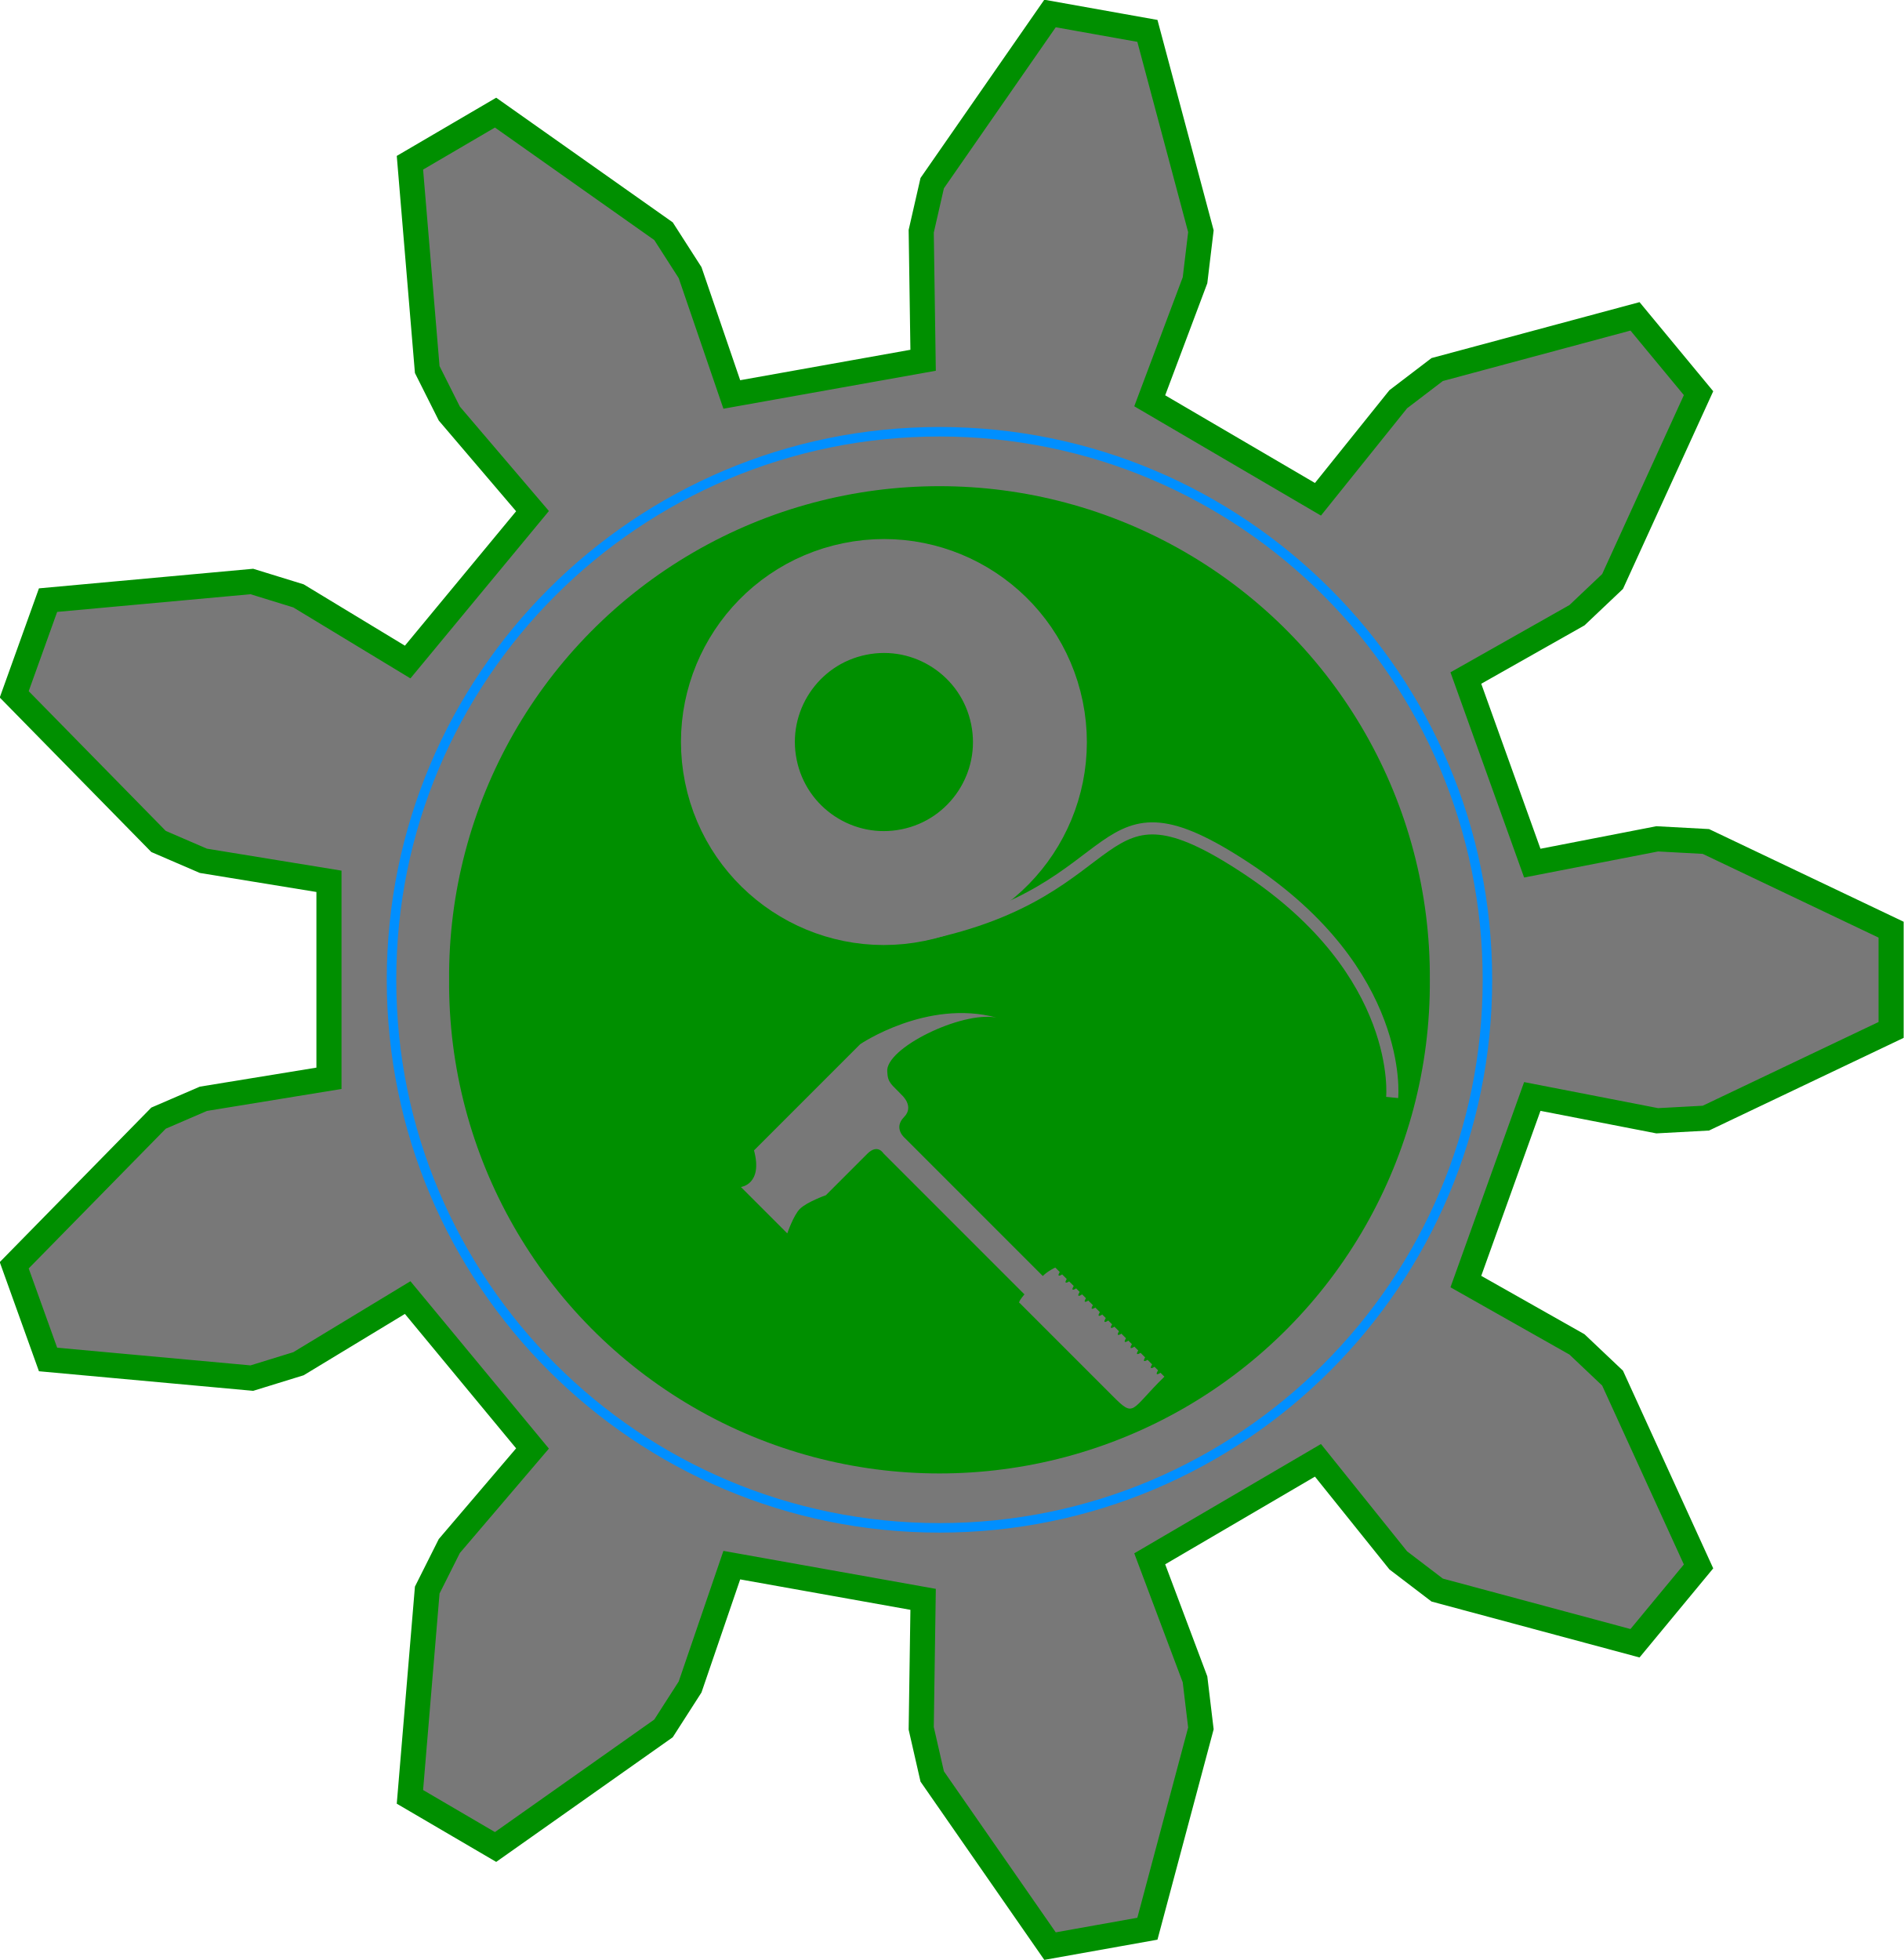
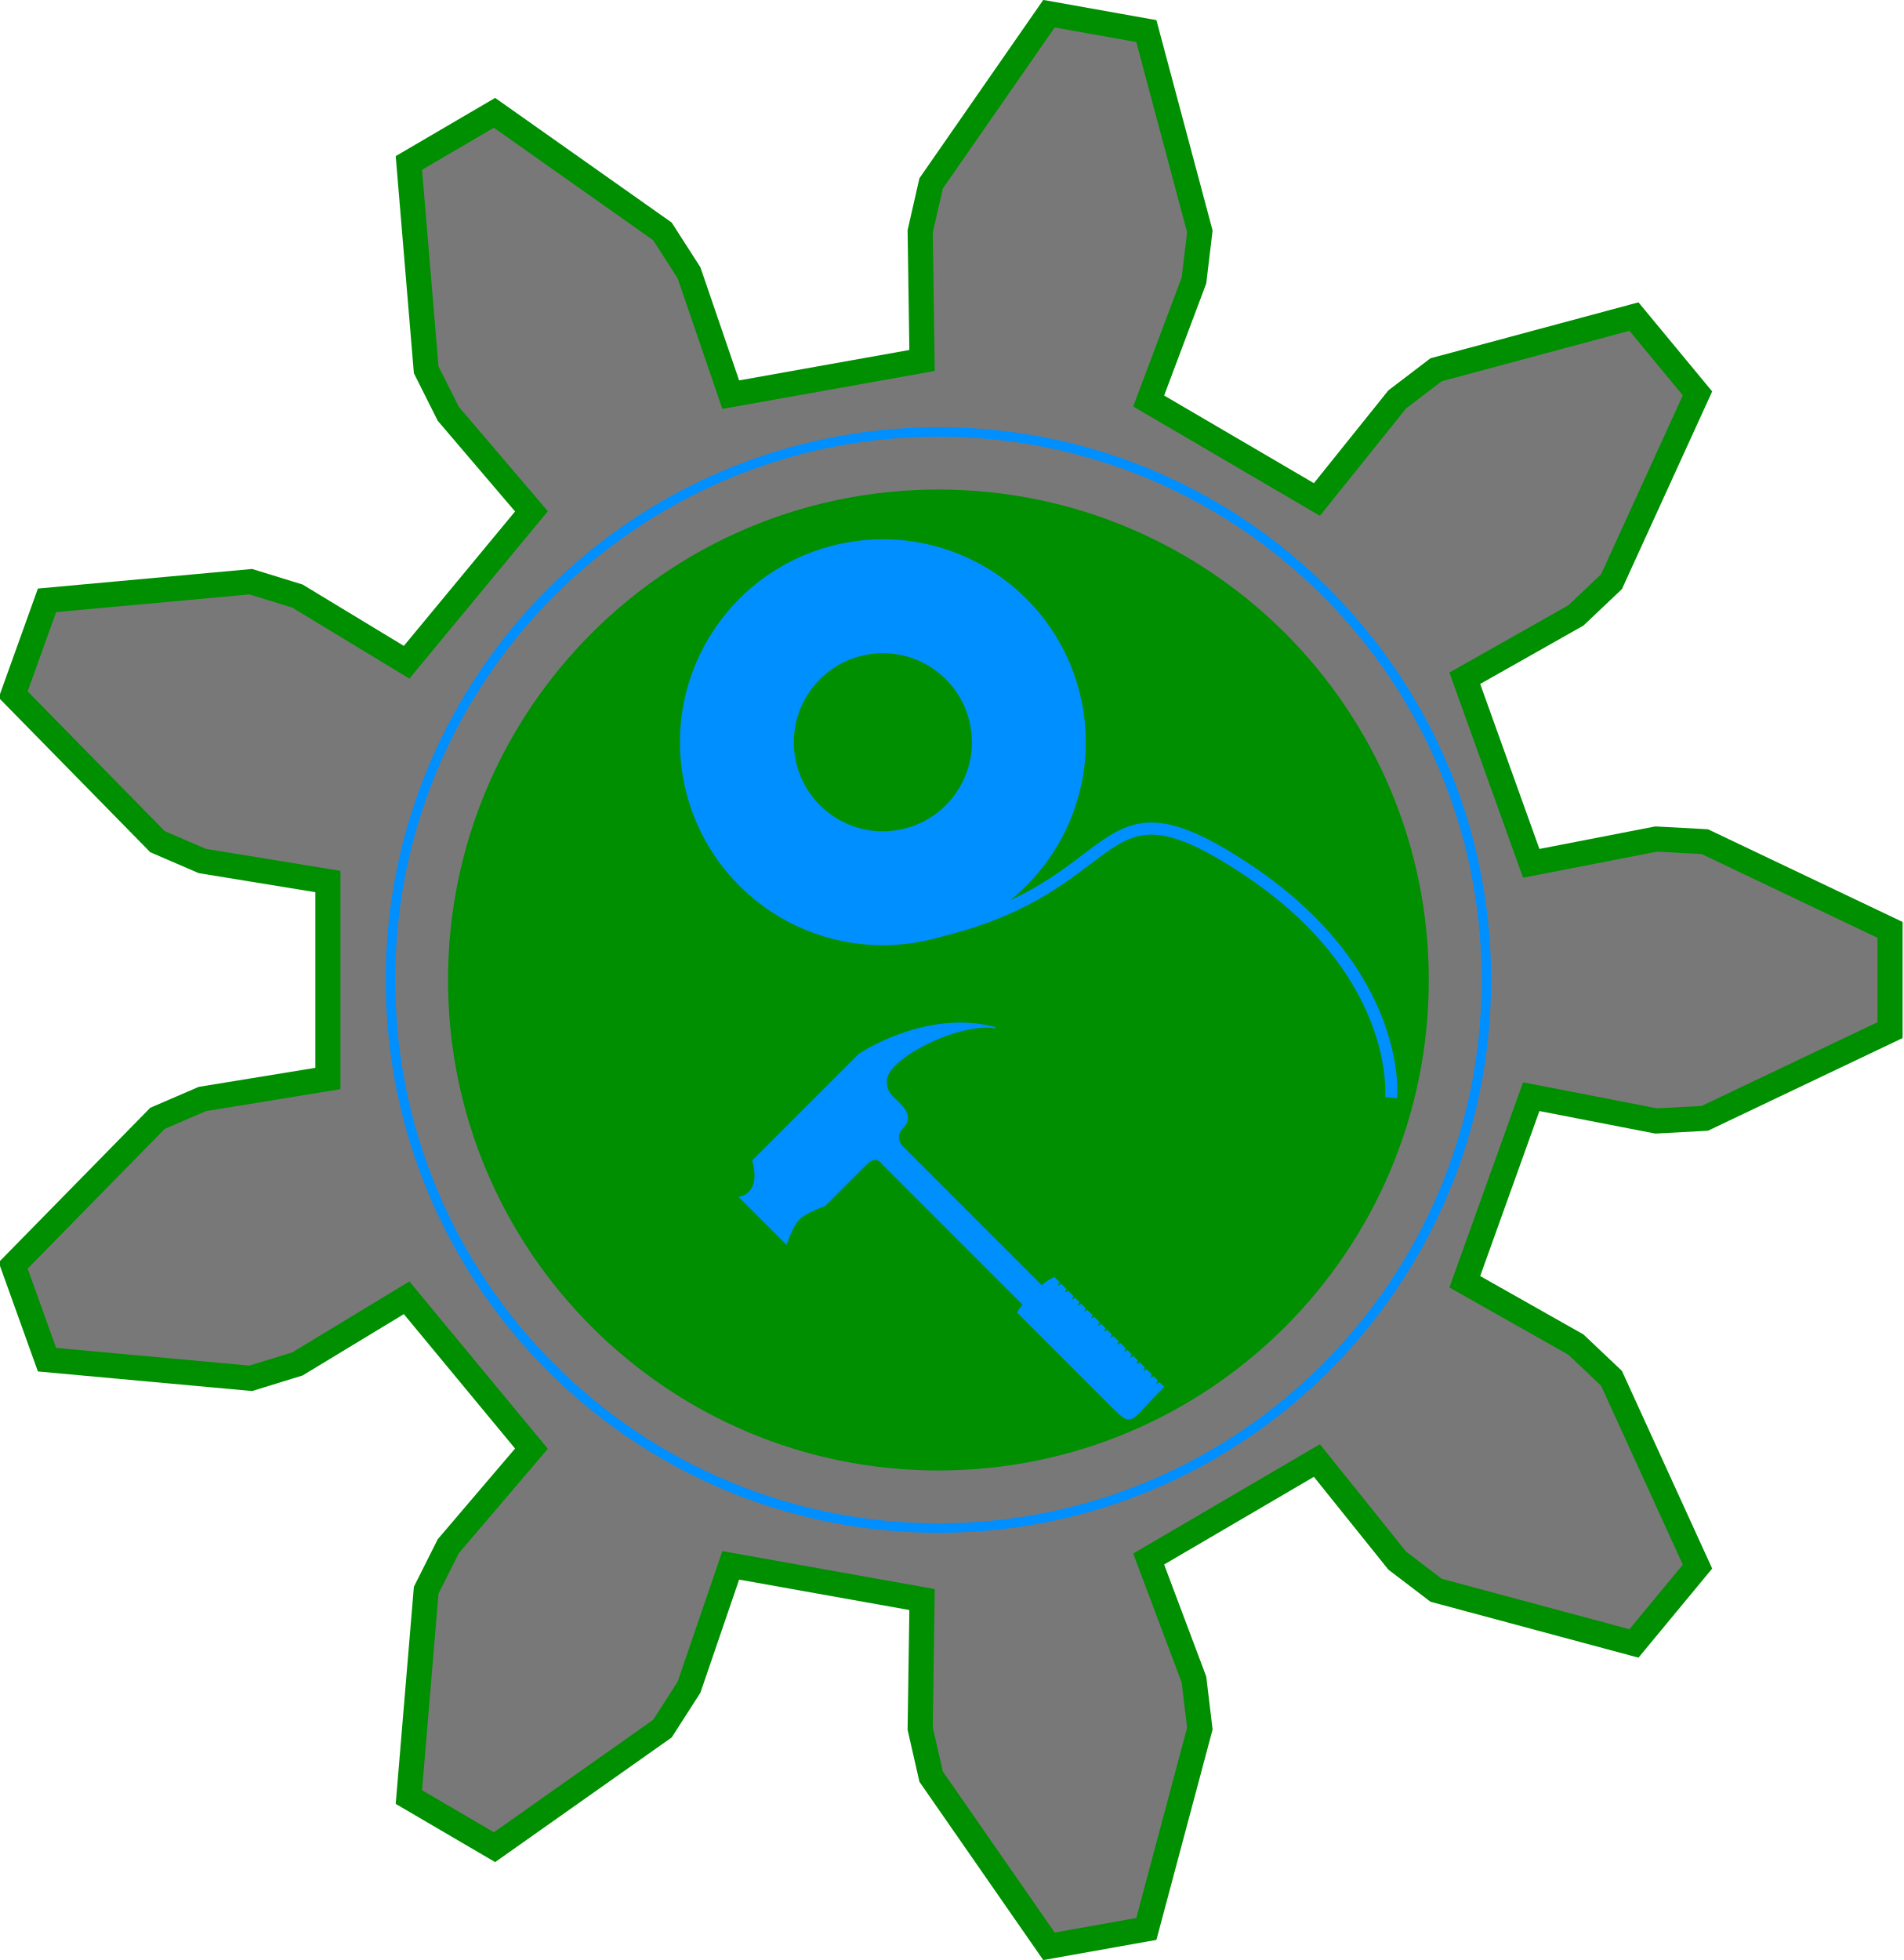
<svg xmlns="http://www.w3.org/2000/svg" width="576.778" height="593.88" id="svg3033" version="1.1">
  <defs id="defs3035" />
  <g id="layer1" transform="translate(-57.00621,113.0894)">
    <g transform="translate(53.67438,-907.517)" id="g4147">
      <g id="g3070">
        <g id="g3014">
-           <g id="g3012" transform="translate(93,361)">
-             <path id="path3050" d="m 374.698,694.957 37.858,-7.361 14.747,0.797 56.134,26.725 0,30.379 -56.134,26.725 -14.747,0.797 -37.858,-7.361 -20.134,56.086 33.673,19.035 10.789,10.218 26.057,57.058 -19.258,23.278 -59.949,-16.116 -11.801,-9 -24.335,-30.31 -50.981,29.843 13.727,36.522 1.783,14.86 -16.213,60.697 -29.51,5.27 -35.705,-51.405 -3.332,-14.584 0.574,-39.081 -57.977,-10.364 -12.64,36.921 -8.054,12.547 -50.898,35.932 -25.951,-15.19 5.243,-62.658 6.694,-13.344 25.211,-29.559 -37.835,-45.722 -33.091,20.046 -14.128,4.358 -61.762,-5.645 -10.252,-28.548 43.736,-44.58 13.584,-5.86 38.062,-6.212 0,-59.686 -38.062,-6.212 -13.584,-5.86 -43.736,-44.58 10.252,-28.548 61.762,-5.645 14.128,4.358 33.091,20.046 37.835,-45.722 -25.211,-29.559 -6.694,-13.344 -5.243,-62.658 25.951,-15.19 50.898,35.932 8.054,12.547 12.64,36.921 57.977,-10.364 -0.574,-39.081 3.332,-14.584 35.705,-51.405 29.51,5.27 16.213,60.697 -1.783,14.86 -13.727,36.522 50.981,29.843 24.335,-30.31 11.801,-9 59.949,-16.116 19.258,23.278 -26.057,57.058 -10.789,10.218 -33.673,19.035 z" style="fill:#787878;fill-opacity:1;stroke:#008f00;stroke-width:7.607;stroke-opacity:1" />
-             <path style="fill:#008f00;fill-opacity:1;fill-rule:nonzero;stroke:#008f00;stroke-width:1.25;stroke-linejoin:bevel;stroke-miterlimit:4;stroke-opacity:1;stroke-dasharray:none" id="path2990-1" d="m 321.875,555.175 a 22.688,22.688 0 1 1 -45.375,0 22.688,22.688 0 1 1 45.375,0 z" transform="matrix(6.374618,0,0,6.374618,-1712.166,-2808.719)" />
-             <g id="g3819-4" transform="matrix(7.620501,-1.554312,1.554312,7.620501,-3220.662,-2993.902)">
-               <path transform="matrix(0.110955,0,0,0.110955,312.6621,482.1942)" d="m 246.78,588.147 c 0,28.313 -22.952,51.265 -51.265,51.265 -28.313,0 -51.265,-22.952 -51.265,-51.265 0,-28.313 22.952,-51.265 51.265,-51.265 28.313,0 51.265,22.952 51.265,51.265 z" id="path3813-2" style="fill:none;stroke:#787878;stroke-width:40;stroke-linejoin:bevel;stroke-miterlimit:4;stroke-opacity:1;stroke-dasharray:none" />
-               <path id="path3817-3" d="m 334.355,555.106 c 8.43,0 7.654,-5.213 12.867,0 5.213,5.213 3.771,9.872 3.771,9.872 l 0,0" style="fill:none;stroke:#787878;stroke-width:0.471;stroke-linecap:butt;stroke-linejoin:miter;stroke-miterlimit:4;stroke-opacity:1;stroke-dasharray:none" />
+           <g id="g3764" transform="translate(344.1427,165.7247)">
+             <g transform="translate(-251.462,195.335)" id="g3012">
+               <path style="fill:#787878;fill-opacity:1;stroke:#008f00;stroke-width:7.607;stroke-opacity:1" d="m 374.698,694.957 37.858,-7.361 14.747,0.797 56.134,26.725 0,30.379 -56.134,26.725 -14.747,0.797 -37.858,-7.361 -20.134,56.086 33.673,19.035 10.789,10.218 26.057,57.058 -19.258,23.278 -59.949,-16.116 -11.801,-9 -24.335,-30.31 -50.981,29.843 13.727,36.522 1.783,14.86 -16.213,60.697 -29.51,5.27 -35.705,-51.405 -3.332,-14.584 0.574,-39.081 -57.977,-10.364 -12.64,36.921 -8.054,12.547 -50.898,35.932 -25.951,-15.19 5.243,-62.658 6.694,-13.344 25.211,-29.559 -37.835,-45.722 -33.091,20.046 -14.128,4.358 -61.762,-5.645 -10.252,-28.548 43.736,-44.58 13.584,-5.86 38.062,-6.212 0,-59.686 -38.062,-6.212 -13.584,-5.86 -43.736,-44.58 10.252,-28.548 61.762,-5.645 14.128,4.358 33.091,20.046 37.835,-45.722 -25.211,-29.559 -6.694,-13.344 -5.243,-62.658 25.951,-15.19 50.898,35.932 8.054,12.547 12.64,36.921 57.977,-10.364 -0.574,-39.081 3.332,-14.584 35.705,-51.405 29.51,5.27 16.213,60.697 -1.783,14.86 -13.727,36.522 50.981,29.843 24.335,-30.31 11.801,-9 59.949,-16.116 19.258,23.278 -26.057,57.058 -10.789,10.218 -33.673,19.035 z" id="path3050" />
+               <path transform="matrix(6.374618,0,0,6.374618,-1712.166,-2808.719)" d="m 321.875,555.175 c 0,12.53 -10.158,22.688 -22.688,22.688 -12.53,0 -22.688,-10.158 -22.688,-22.688 0,-12.53 10.158,-22.688 22.688,-22.688 12.53,0 22.688,10.158 22.688,22.688 z" id="path2990-1" style="fill:#008f00;fill-opacity:1;fill-rule:nonzero;stroke:#008f00;stroke-width:1.25;stroke-linejoin:bevel;stroke-miterlimit:4;stroke-opacity:1;stroke-dasharray:none" />
+               <g style="stroke:#008fff;stroke-opacity:1" transform="matrix(7.620501,-1.554312,1.554312,7.620501,-3220.662,-2993.902)" id="g3819-4">
+                 <path style="fill:none;stroke:#008fff;stroke-width:40;stroke-linejoin:bevel;stroke-miterlimit:4;stroke-opacity:1;stroke-dasharray:none" id="path3813-2" d="m 246.78,588.147 c 0,28.313 -22.952,51.265 -51.265,51.265 -28.313,0 -51.265,-22.952 -51.265,-51.265 0,-28.313 22.952,-51.265 51.265,-51.265 28.313,0 51.265,22.952 51.265,51.265 z" transform="matrix(0.110955,0,0,0.110955,312.6621,482.1942)" />
+                 <path style="fill:none;stroke:#008fff;stroke-width:0.471;stroke-linecap:butt;stroke-linejoin:miter;stroke-miterlimit:4;stroke-opacity:1;stroke-dasharray:none" d="m 334.355,555.106 c 8.43,0 7.654,-5.213 12.867,0 5.213,5.213 3.771,9.872 3.771,9.872 l 0,0" id="path3817-3" />
+               </g>
+               <g id="g3808-2" transform="translate(-85.09251,459.9174)">
+                 <path transform="matrix(2.302409,0,0,2.302409,-1178.599,-202.1751)" d="m 705.693,205.248 c 0,39.833 -32.291,72.125 -72.125,72.125 -39.833,0 -72.125,-32.291 -72.125,-72.125 0,-39.833 32.291,-72.125 72.125,-72.125 39.833,0 72.125,32.291 72.125,72.125 z" id="path3038-2" style="fill:none;stroke:#008fff;stroke-width:1.25;stroke-linejoin:bevel;stroke-miterlimit:4;stroke-opacity:1;stroke-dasharray:none" />
+               </g>
            </g>
-             <g transform="translate(-85.09251,459.9174)" id="g3808-2">
-               <path style="fill:none;stroke:#008fff;stroke-width:1.25;stroke-linejoin:bevel;stroke-miterlimit:4;stroke-opacity:1;stroke-dasharray:none" id="path3038-2" d="m 705.693,205.248 c 0,39.833 -32.291,72.125 -72.125,72.125 -39.833,0 -72.125,-32.291 -72.125,-72.125 0,-39.833 32.291,-72.125 72.125,-72.125 39.833,0 72.125,32.291 72.125,72.125 z" transform="matrix(2.302409,0,0,2.302409,-1178.599,-202.1751)" />
-             </g>
-           </g>
-           <g style="stroke:none" id="g5999-1" transform="matrix(0.2932811,-0.2932811,0.2932811,0.2932811,949.3356,1225.163)">
-             <g style="stroke:none" id="g5990-6" transform="translate(-42.24738,14.63635)">
-               <path id="path5997-8" d="m -945.749,-1105.973 0,2.877 c -5.321,1.343 0,2.432 0,2.432 l 0,4.703 c -5.321,1.434 0,2.523 0,2.523 l 0,4.695 c -5.505,1.475 0,2.505 0,2.505 l 0,3.619 c -5.785,1.55 0,2.56 0,2.56 l 0,3.962 c -5.321,1.343 0,2.432 0,2.432 l 0,4.703 c -5.321,1.434 0,2.523 0,2.523 l 0,4.695 c -5.505,1.475 0,2.505 0,2.505 l 0,3.619 c -5.785,1.55 0,2.56 0,2.56 l 0,4.044 c -35.051,-0.456 -36.802,6.499 -36.721,-16.946 l 0,-95.845 c 0,0 -1.723,-1.342 6.914,-2.034 l 0,-145.764 c 0,0 2.064,-8.056 -8.538,-8.056 -10.602,0 -42.833,-2e-4 -42.833,-2e-4 0,0 -13.392,-6.404 -20.569,-6.361 -6.683,0.039 -19.084,6.149 -19.084,6.149 l 0,-47.922 c 0,0 12.803,10.168 25.686,-12.145 l 109.759,0 c 0,0 57.788,11.057 84.087,56.608 -14.622,-21.493 -73.566,-41.722 -84.377,-28.388 -5.718,6.175 -4.167,8.995 -4.53,19.316 0,0 0.911,12.677 -10.149,12.745 -11.536,0.071 -10.476,11.154 -10.476,11.154 l 0,142.667 c 5.354,-0.053 10.832,2.087 10.832,2.087 l 0,4.574 c -5.321,1.426 0,2.515 0,2.515 l 0,4.703 c -5.321,1.434 0,2.523 0,2.523 l 0,4.695 c -5.505,1.475 0,2.505 0,2.505 l 0,3.619 c -5.785,1.55 0,2.56 0,2.56 l 0,3.962 c -5.321,1.343 0,2.432 0,2.432 l 0,4.703 c -5.321,1.434 0,2.523 0,2.523 l 0,4.695 c -5.505,1.475 0,2.505 0,2.505 l 0,3.619 c -5.785,1.55 0,2.56 0,2.56 l 0,4.044" style="fill:#787878;fill-opacity:1;stroke:none" />
+             <g transform="matrix(0.2932811,-0.2932811,0.2932811,0.2932811,604.8736,1062.528)" id="g5999-1" style="fill:#008fff;fill-opacity:1;stroke:#008eff;stroke-opacity:1">
+               <g transform="translate(-42.24738,14.63635)" id="g5990-6" style="fill:#008fff;fill-opacity:1;stroke:#008eff;stroke-opacity:1">
+                 <path style="fill:#008fff;fill-opacity:1;stroke:#008eff;stroke-opacity:1" d="m -945.749,-1105.973 0,2.877 c -5.321,1.343 0,2.432 0,2.432 l 0,4.703 c -5.321,1.434 0,2.523 0,2.523 l 0,4.695 c -5.505,1.475 0,2.505 0,2.505 l 0,3.619 c -5.785,1.55 0,2.56 0,2.56 l 0,3.962 c -5.321,1.343 0,2.432 0,2.432 l 0,4.703 c -5.321,1.434 0,2.523 0,2.523 l 0,4.695 c -5.505,1.475 0,2.505 0,2.505 l 0,3.619 c -5.785,1.55 0,2.56 0,2.56 l 0,4.044 c -35.051,-0.456 -36.802,6.499 -36.721,-16.946 l 0,-95.845 c 0,0 -1.723,-1.342 6.914,-2.034 l 0,-145.764 c 0,0 2.064,-8.056 -8.538,-8.056 -10.602,0 -42.833,-2e-4 -42.833,-2e-4 0,0 -13.392,-6.404 -20.569,-6.361 -6.683,0.039 -19.084,6.149 -19.084,6.149 l 0,-47.922 c 0,0 12.803,10.168 25.686,-12.145 l 109.759,0 c 0,0 57.788,11.057 84.087,56.608 -14.622,-21.493 -73.566,-41.722 -84.377,-28.388 -5.718,6.175 -4.167,8.995 -4.53,19.316 0,0 0.911,12.677 -10.149,12.745 -11.536,0.071 -10.476,11.154 -10.476,11.154 l 0,142.667 c 5.354,-0.053 10.832,2.087 10.832,2.087 l 0,4.574 c -5.321,1.426 0,2.515 0,2.515 l 0,4.703 c -5.321,1.434 0,2.523 0,2.523 l 0,4.695 c -5.505,1.475 0,2.505 0,2.505 l 0,3.619 c -5.785,1.55 0,2.56 0,2.56 l 0,3.962 c -5.321,1.343 0,2.432 0,2.432 l 0,4.703 c -5.321,1.434 0,2.523 0,2.523 l 0,4.695 c -5.505,1.475 0,2.505 0,2.505 l 0,3.619 c -5.785,1.55 0,2.56 0,2.56 l 0,4.044" id="path5997-8" />
+               </g>
            </g>
          </g>
        </g>
      </g>
    </g>
  </g>
</svg>
